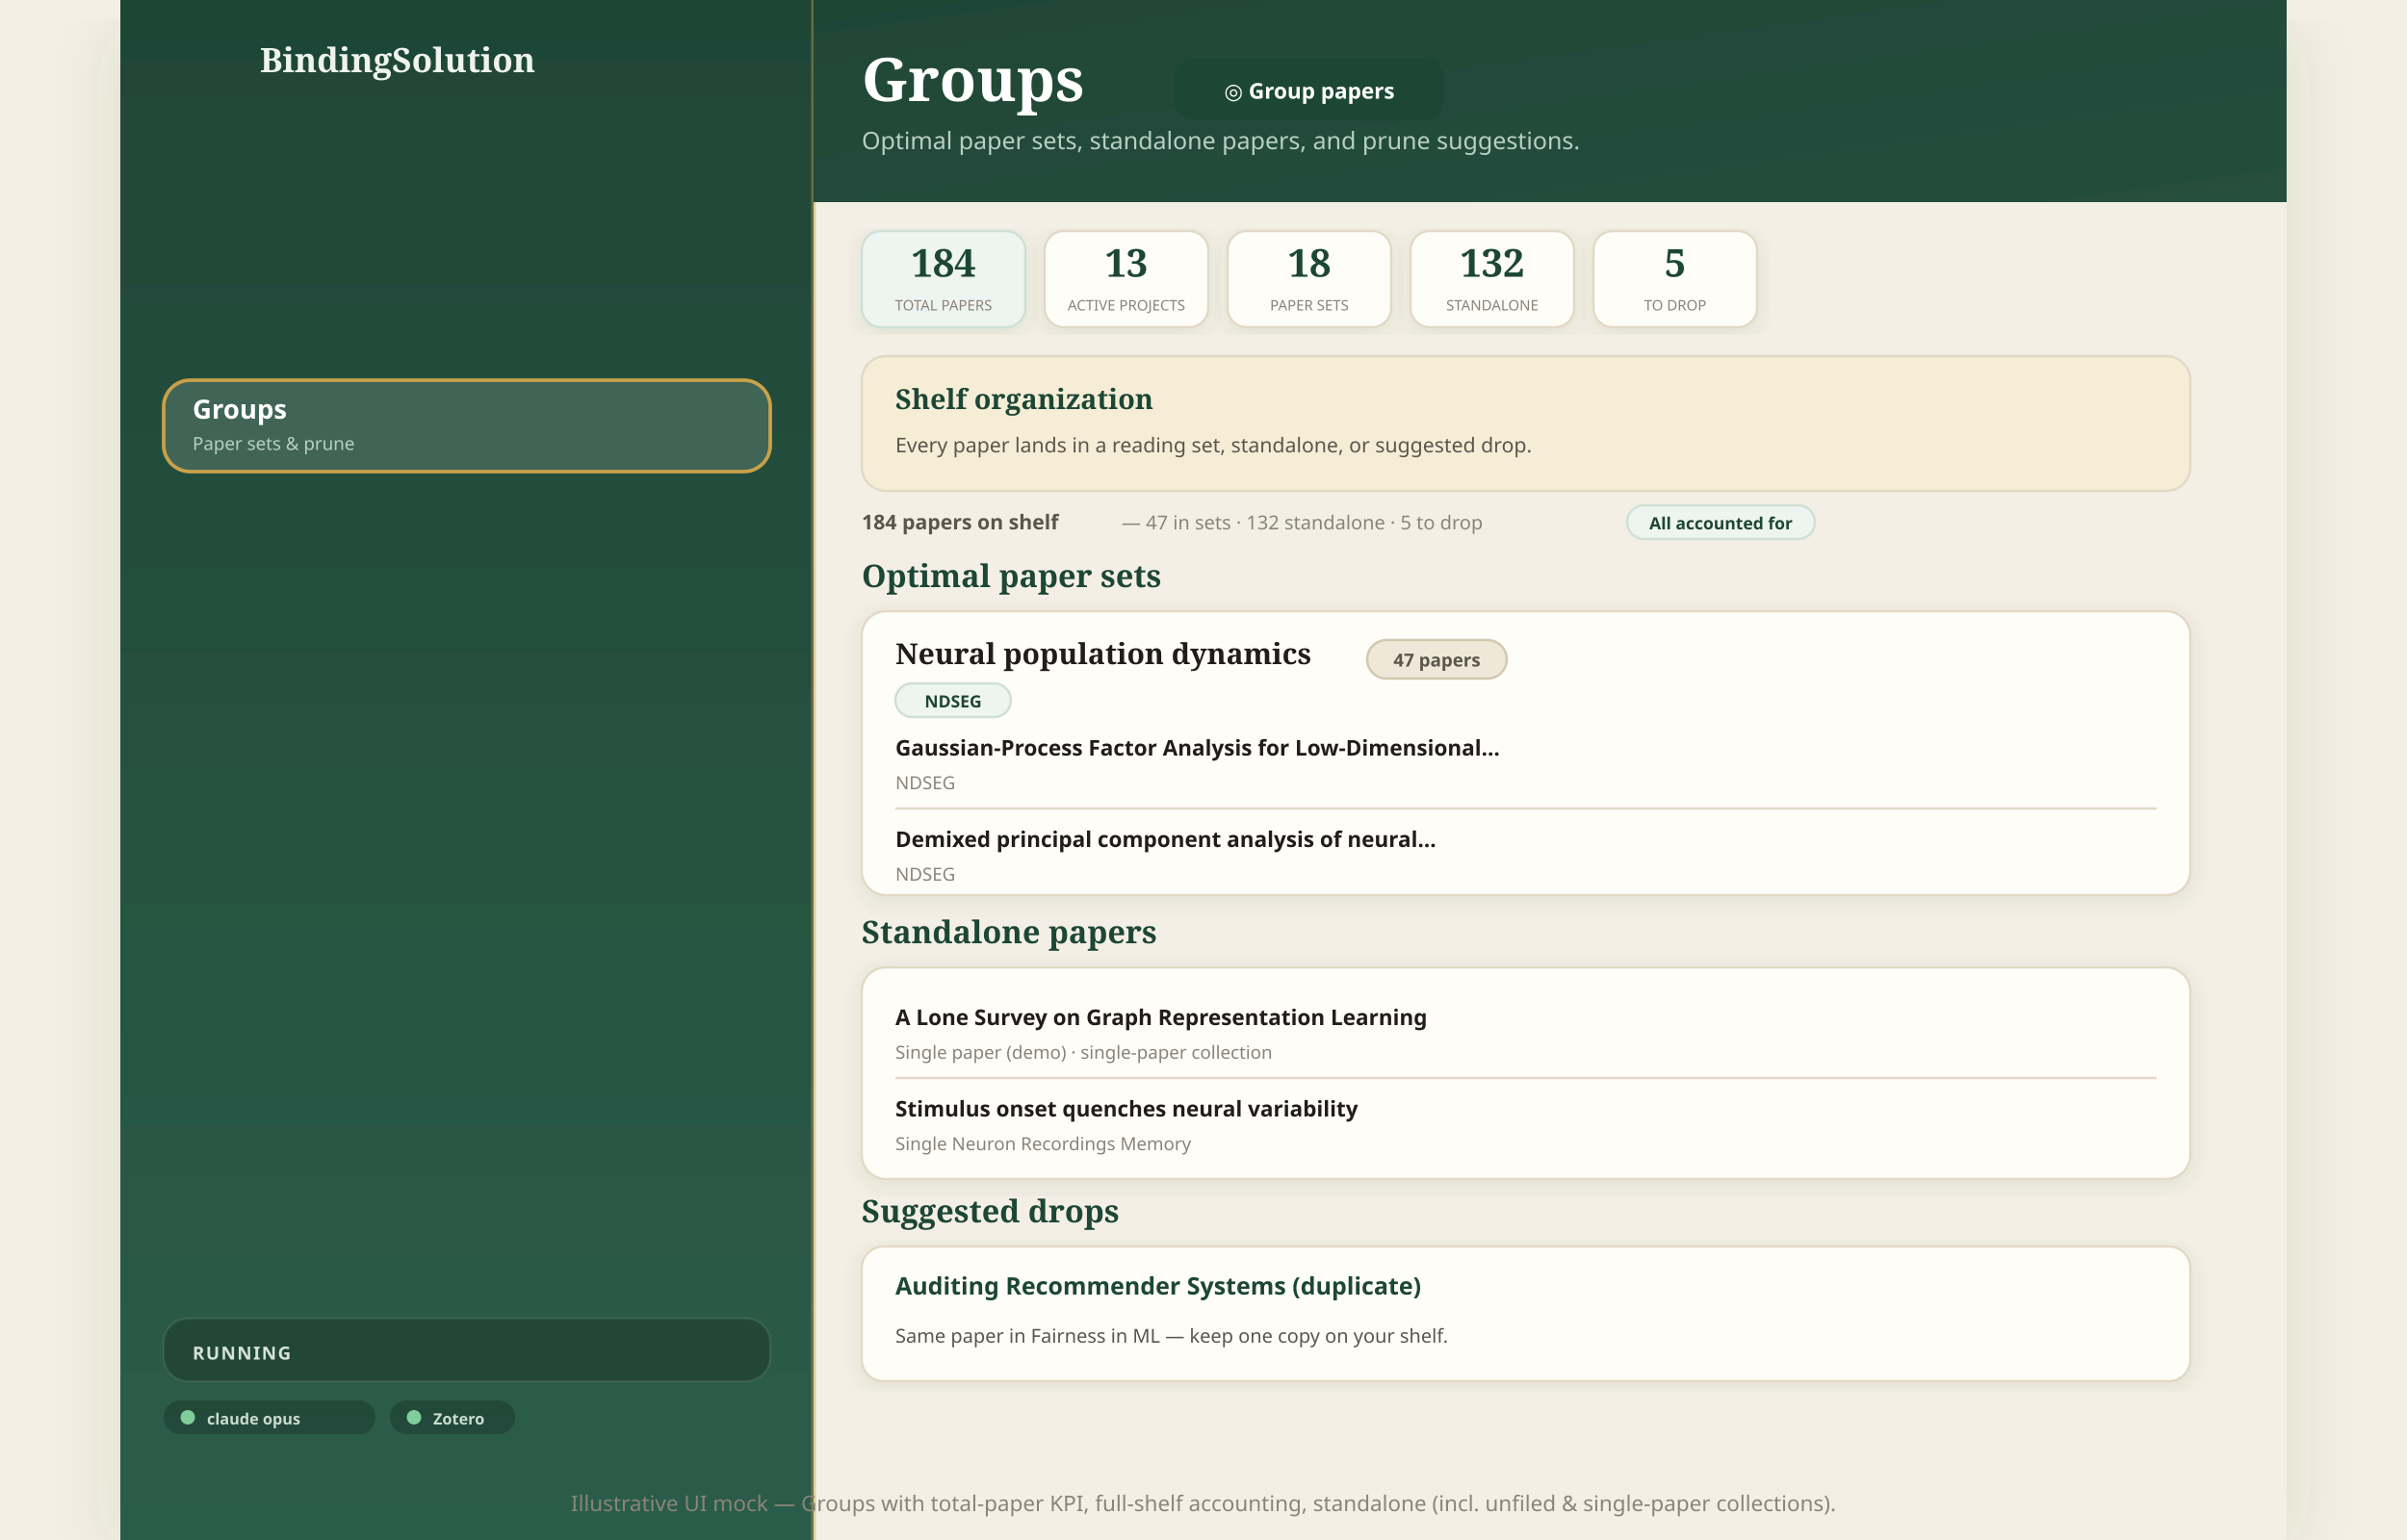
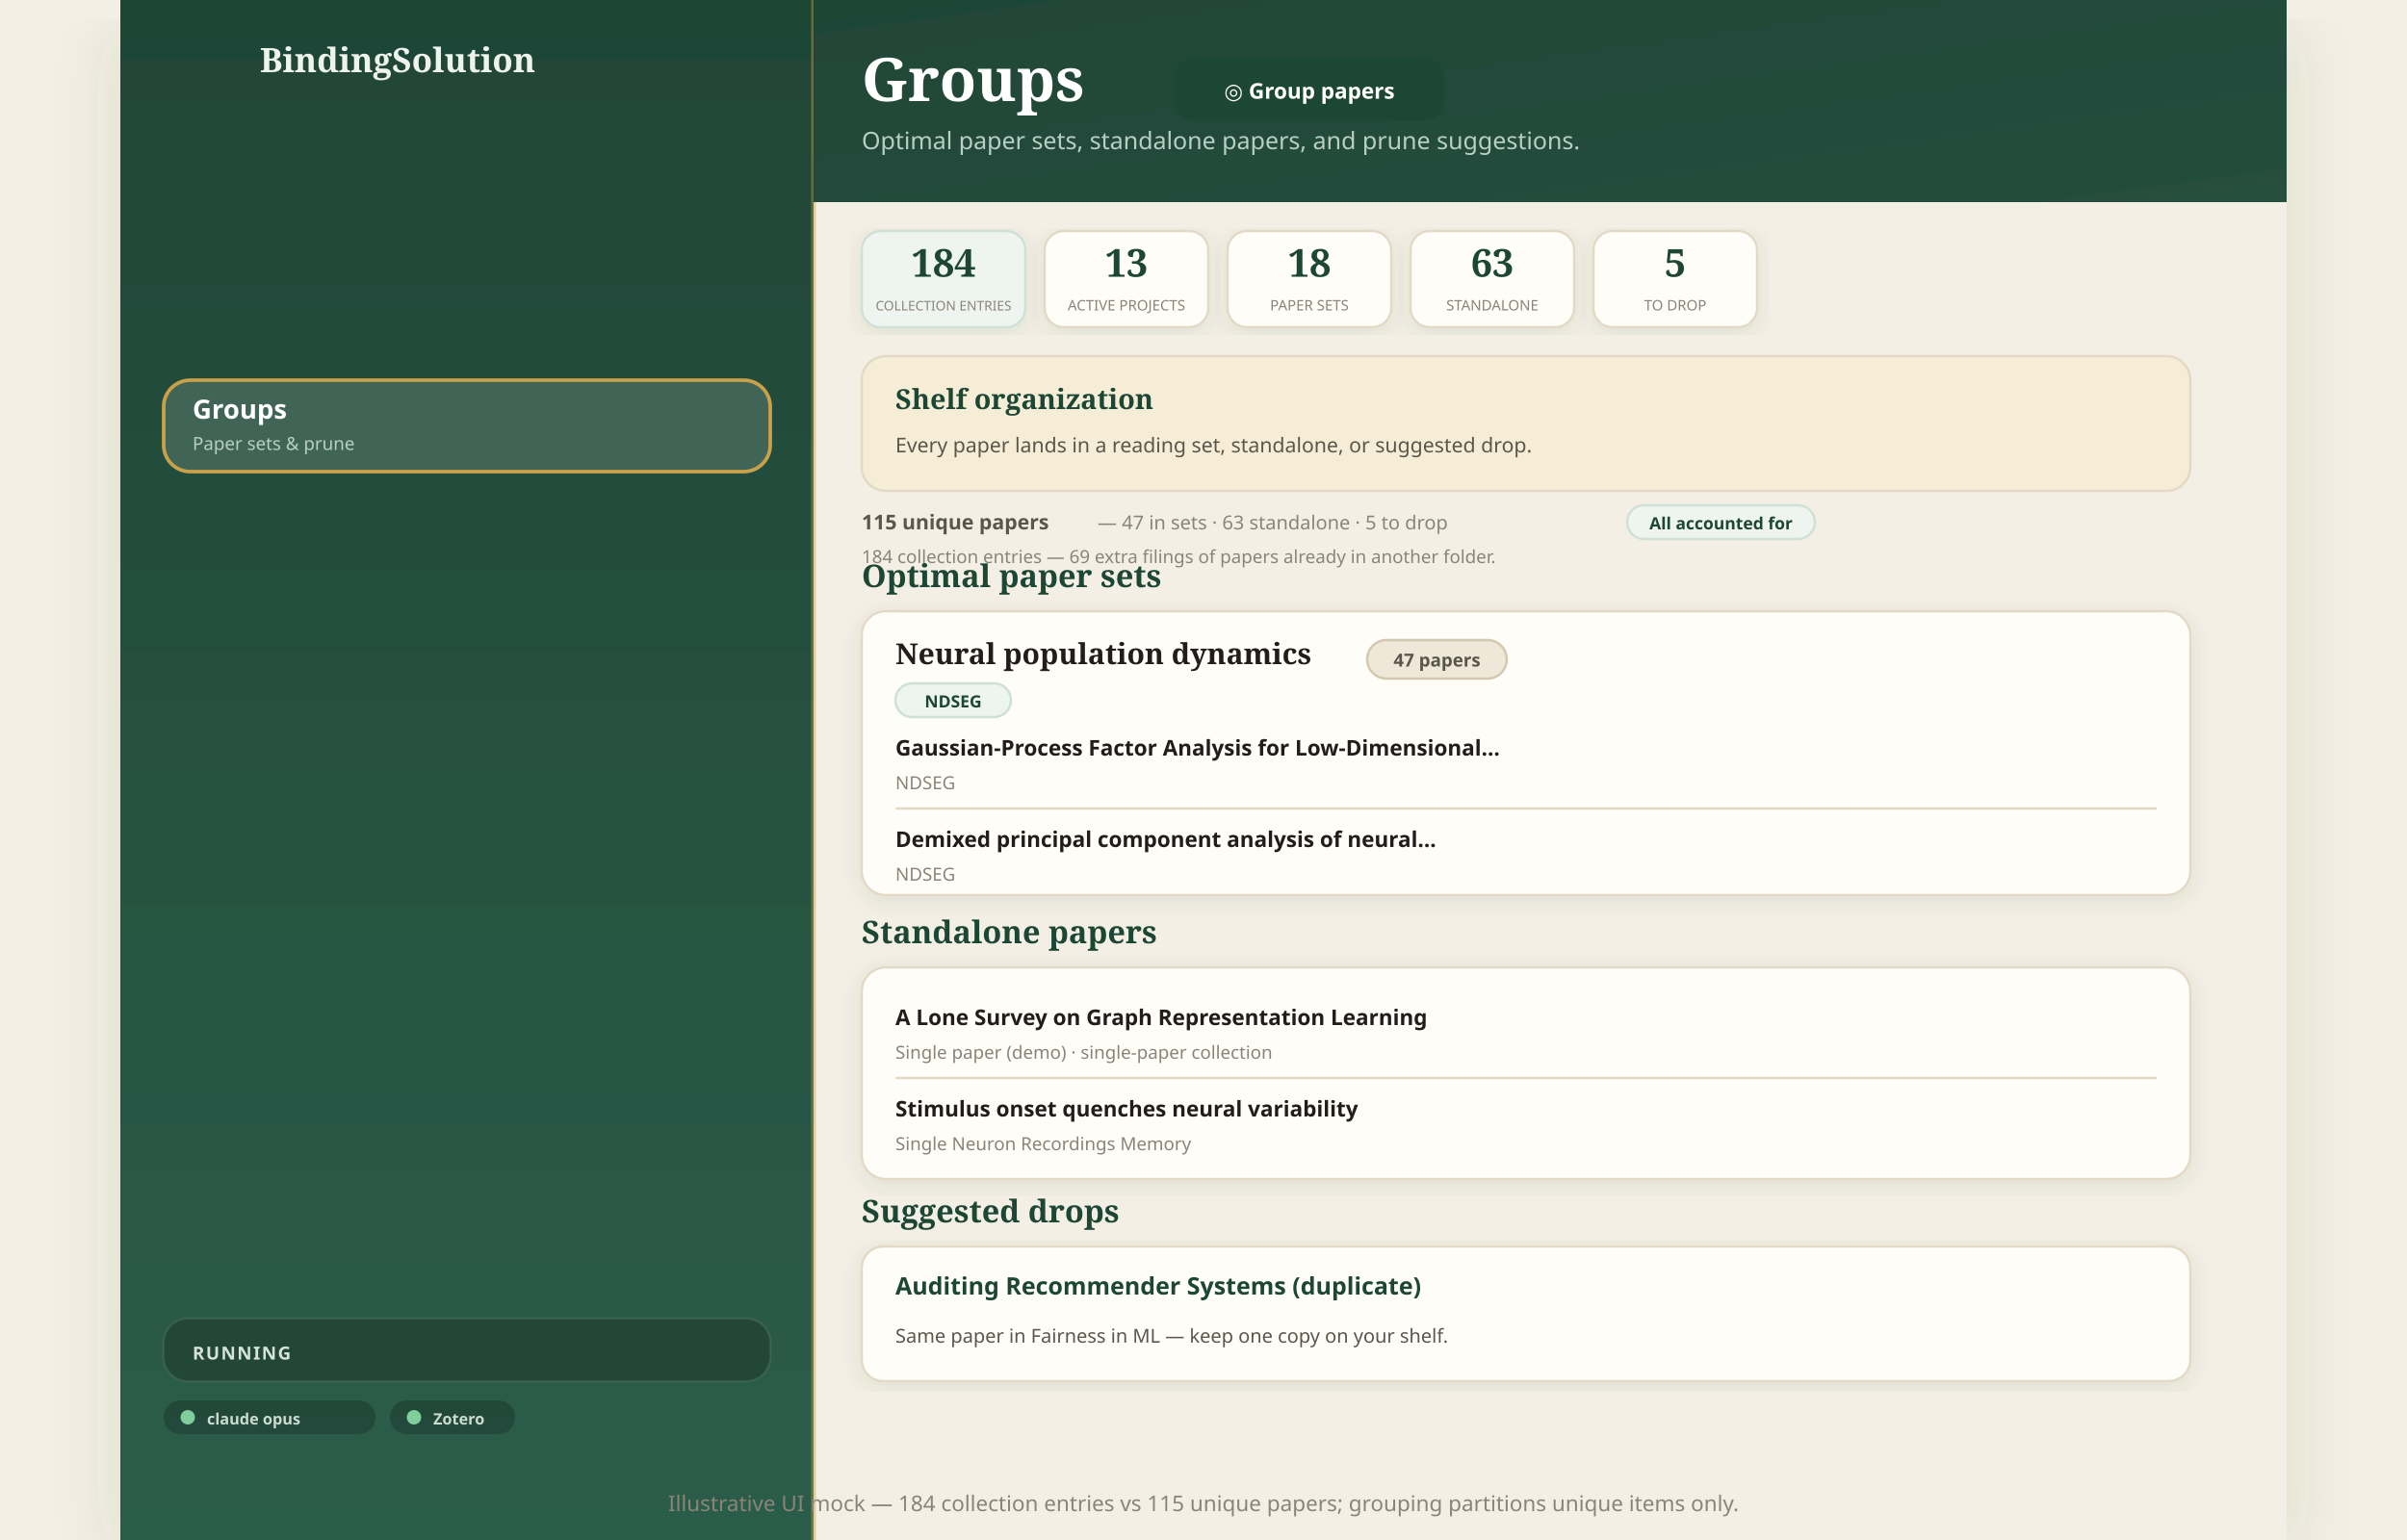
<svg xmlns="http://www.w3.org/2000/svg" viewBox="0 0 1000 640" width="1000" height="640" role="img" aria-label="Groups view with paper sets, standalone papers, and drop suggestions">
  <defs>
    <linearGradient id="green" x1="0" y1="0" x2="0" y2="1">
      <stop offset="0" stop-color="#1f4636" />
      <stop offset="1" stop-color="#2c5d49" />
    </linearGradient>
    <linearGradient id="hero" x1="0" y1="0" x2="1" y2="1">
      <stop offset="0" stop-color="#1f4636" />
      <stop offset="1" stop-color="#254f3f" />
    </linearGradient>
    <filter id="shellShadow" x="-4%" y="-2%" width="108%" height="104%">
      <feDropShadow dx="0" dy="8" stdDeviation="14" flood-color="#1f4636" flood-opacity="0.12" />
    </filter>
    <filter id="shadow" x="-8%" y="-8%" width="116%" height="116%">
      <feDropShadow dx="0" dy="2" stdDeviation="4" flood-color="#1f4636" flood-opacity="0.1" />
    </filter>
  </defs>
  <rect width="1000" height="640" fill="#f4efe4" />
  <g filter="url(#shellShadow)">
    <rect x="50" y="0" width="900" height="640" fill="#f4efe4" />
    <rect x="50" y="0" width="288" height="640" fill="url(#green)" />
    <line x1="338" y1="0" x2="338" y2="640" stroke="#caa14a" stroke-width="2" stroke-opacity="0.42" />
    <g transform="translate(50, 0)">
      <text x="58" y="30" fill="#eef3ee" font-family="Georgia, serif" font-size="14" font-weight="700">BindingSolution</text>
      <rect x="18" y="158" width="252" height="38" rx="11" fill="rgba(255,255,255,0.14)" stroke="#caa14a" stroke-width="1.5" />
      <text x="30" y="174" fill="#fff" font-family="system-ui, sans-serif" font-size="11" font-weight="600">Groups</text>
      <text x="30" y="187" fill="#b8cfc4" font-family="system-ui, sans-serif" font-size="7.5">Paper sets &amp; prune</text>
      <rect x="18" y="548" width="252" height="26" rx="10" fill="rgba(0,0,0,0.22)" stroke="rgba(255,255,255,0.08)" />
      <text x="30" y="565" fill="#d6e2db" font-family="system-ui, sans-serif" font-size="7.5" font-weight="600" letter-spacing="0.6">RUNNING</text>
      <rect x="18" y="582" width="88" height="14" rx="7" fill="rgba(0,0,0,0.2)" />
      <circle cx="28" cy="589" r="3" fill="#7fce9b" />
      <text x="36" y="592" fill="#cbdbd1" font-size="6.5" font-family="system-ui, sans-serif" font-weight="600">claude opus</text>
      <rect x="112" y="582" width="52" height="14" rx="7" fill="rgba(0,0,0,0.2)" />
      <circle cx="122" cy="589" r="3" fill="#7fce9b" />
      <text x="130" y="592" fill="#cbdbd1" font-size="6.5" font-family="system-ui, sans-serif" font-weight="600">Zotero</text>
    </g>
    <rect x="338" y="0" width="612" height="84" fill="url(#hero)" />
    <text x="358" y="42" fill="#fff" font-family="Georgia, serif" font-size="25" font-weight="600">Groups</text>
    <text x="358" y="62" fill="#b8cfc4" font-family="system-ui, sans-serif" font-size="10">Optimal paper sets, standalone papers, and prune suggestions.</text>
    <rect x="488" y="24" width="112" height="26" rx="8" fill="#1f4636" />
    <text x="544" y="41" fill="#fff" font-family="system-ui, sans-serif" font-size="9" font-weight="600" text-anchor="middle">◎ Group papers</text>
    <g transform="translate(358, 96)">
      <rect x="0" y="0" width="68" height="40" rx="8" fill="#eef4f0" stroke="#cfe0d6" filter="url(#shadow)" />
      <text x="34" y="19" fill="#1f4636" font-size="16" font-weight="700" text-anchor="middle" font-family="Georgia, serif">184</text>
-       <text x="34" y="33" fill="#8a8478" font-size="6" text-anchor="middle" font-family="system-ui, sans-serif">TOTAL PAPERS</text>
+       <text x="34" y="33" fill="#8a8478" font-size="5.5" text-anchor="middle" font-family="system-ui, sans-serif">COLLECTION ENTRIES</text>
      <rect x="76" y="0" width="68" height="40" rx="8" fill="#fffdf8" stroke="#e2d9c6" filter="url(#shadow)" />
      <text x="110" y="19" fill="#1f4636" font-size="16" font-weight="700" text-anchor="middle" font-family="Georgia, serif">13</text>
      <text x="110" y="33" fill="#8a8478" font-size="6" text-anchor="middle" font-family="system-ui, sans-serif">ACTIVE PROJECTS</text>
      <rect x="152" y="0" width="68" height="40" rx="8" fill="#fffdf8" stroke="#e2d9c6" filter="url(#shadow)" />
      <text x="186" y="19" fill="#1f4636" font-size="16" font-weight="700" text-anchor="middle" font-family="Georgia, serif">18</text>
      <text x="186" y="33" fill="#8a8478" font-size="6" text-anchor="middle" font-family="system-ui, sans-serif">PAPER SETS</text>
      <rect x="228" y="0" width="68" height="40" rx="8" fill="#fffdf8" stroke="#e2d9c6" filter="url(#shadow)" />
-       <text x="262" y="19" fill="#1f4636" font-size="16" font-weight="700" text-anchor="middle" font-family="Georgia, serif">132</text>
+       <text x="262" y="19" fill="#1f4636" font-size="16" font-weight="700" text-anchor="middle" font-family="Georgia, serif">63</text>
      <text x="262" y="33" fill="#8a8478" font-size="6" text-anchor="middle" font-family="system-ui, sans-serif">STANDALONE</text>
      <rect x="304" y="0" width="68" height="40" rx="8" fill="#fffdf8" stroke="#e2d9c6" filter="url(#shadow)" />
      <text x="338" y="19" fill="#1f4636" font-size="16" font-weight="700" text-anchor="middle" font-family="Georgia, serif">5</text>
      <text x="338" y="33" fill="#8a8478" font-size="6" text-anchor="middle" font-family="system-ui, sans-serif">TO DROP</text>
      <rect x="0" y="52" width="552" height="56" rx="10" fill="#f6edd6" stroke="#e2d9c6" />
      <text x="14" y="74" fill="#1f4636" font-family="Georgia, serif" font-size="11.5" font-weight="600">Shelf organization</text>
      <text x="14" y="92" fill="#5a564c" font-family="system-ui, sans-serif" font-size="8.5">Every paper lands in a reading set, standalone, or suggested drop.</text>
-       <text x="0" y="124" fill="#5a564c" font-family="system-ui, sans-serif" font-size="8.5" font-weight="600">184 papers on shelf</text>
-       <text x="108" y="124" fill="#8a8478" font-family="system-ui, sans-serif" font-size="8"> — 47 in sets · 132 standalone · 5 to drop</text>
+       <text x="0" y="124" fill="#5a564c" font-family="system-ui, sans-serif" font-size="8.5" font-weight="600">115 unique papers</text>
+       <text x="98" y="124" fill="#8a8478" font-family="system-ui, sans-serif" font-size="8"> — 47 in sets · 63 standalone · 5 to drop</text>
      <rect x="318" y="114" width="78" height="14" rx="7" fill="#eef4f0" stroke="#cfe0d6" />
      <text x="357" y="124" fill="#1f4636" font-size="7" text-anchor="middle" font-family="system-ui, sans-serif" font-weight="600">All accounted for</text>
+       <text x="0" y="138" fill="#8a8478" font-family="system-ui, sans-serif" font-size="7.5">184 collection entries — 69 extra filings of papers already in another folder.</text>
      <text x="0" y="148" fill="#1f4636" font-family="Georgia, serif" font-size="13" font-weight="600">Optimal paper sets</text>
      <rect x="0" y="158" width="552" height="118" rx="10" fill="#fffdf8" stroke="#e2d9c6" filter="url(#shadow)" />
      <text x="14" y="180" fill="#211f1a" font-family="Georgia, serif" font-size="12" font-weight="600">Neural population dynamics</text>
      <rect x="210" y="170" width="58" height="16" rx="8" fill="#efe8d8" stroke="#d3c8b0" />
      <text x="239" y="181" fill="#5a564c" font-size="7.5" text-anchor="middle" font-family="system-ui, sans-serif" font-weight="600">47 papers</text>
      <rect x="14" y="188" width="48" height="14" rx="7" fill="#eef4f0" stroke="#cfe0d6" />
      <text x="38" y="198" fill="#1f4636" font-size="7" text-anchor="middle" font-family="system-ui, sans-serif" font-weight="600">NDSEG</text>
      <text x="14" y="218" fill="#211f1a" font-family="system-ui, sans-serif" font-size="9" font-weight="600">Gaussian-Process Factor Analysis for Low-Dimensional…</text>
      <text x="14" y="232" fill="#8a8478" font-family="system-ui, sans-serif" font-size="7.5">NDSEG</text>
      <line x1="14" y1="240" x2="538" y2="240" stroke="#e2d9c6" />
      <text x="14" y="256" fill="#211f1a" font-family="system-ui, sans-serif" font-size="9" font-weight="600">Demixed principal component analysis of neural…</text>
      <text x="14" y="270" fill="#8a8478" font-family="system-ui, sans-serif" font-size="7.5">NDSEG</text>
      <text x="0" y="296" fill="#1f4636" font-family="Georgia, serif" font-size="13" font-weight="600">Standalone papers</text>
      <rect x="0" y="306" width="552" height="88" rx="10" fill="#fffdf8" stroke="#e2d9c6" filter="url(#shadow)" />
      <text x="14" y="330" fill="#211f1a" font-family="system-ui, sans-serif" font-size="9" font-weight="600">A Lone Survey on Graph Representation Learning</text>
      <text x="14" y="344" fill="#8a8478" font-family="system-ui, sans-serif" font-size="7.5">Single paper (demo) · single-paper collection</text>
      <line x1="14" y1="352" x2="538" y2="352" stroke="#e2d9c6" />
      <text x="14" y="368" fill="#211f1a" font-family="system-ui, sans-serif" font-size="9" font-weight="600">Stimulus onset quenches neural variability</text>
      <text x="14" y="382" fill="#8a8478" font-family="system-ui, sans-serif" font-size="7.5">Single Neuron Recordings Memory</text>
      <text x="0" y="412" fill="#1f4636" font-family="Georgia, serif" font-size="13" font-weight="600">Suggested drops</text>
      <rect x="0" y="422" width="552" height="56" rx="9" fill="#fffdf8" stroke="#e2d9c6" filter="url(#shadow)" />
      <text x="14" y="442" fill="#1f4636" font-family="system-ui, sans-serif" font-size="10" font-weight="600">Auditing Recommender Systems (duplicate)</text>
      <text x="14" y="462" fill="#5a564c" font-family="system-ui, sans-serif" font-size="8">Same paper in Fairness in ML — keep one copy on your shelf.</text>
    </g>
  </g>
-   <text x="500" y="628" fill="#8a8478" font-family="system-ui, sans-serif" font-size="9" text-anchor="middle">Illustrative UI mock — Groups with total-paper KPI, full-shelf accounting, standalone (incl. unfiled &amp; single-paper collections).</text>
+   <text x="500" y="628" fill="#8a8478" font-family="system-ui, sans-serif" font-size="9" text-anchor="middle">Illustrative UI mock — 184 collection entries vs 115 unique papers; grouping partitions unique items only.</text>
</svg>
